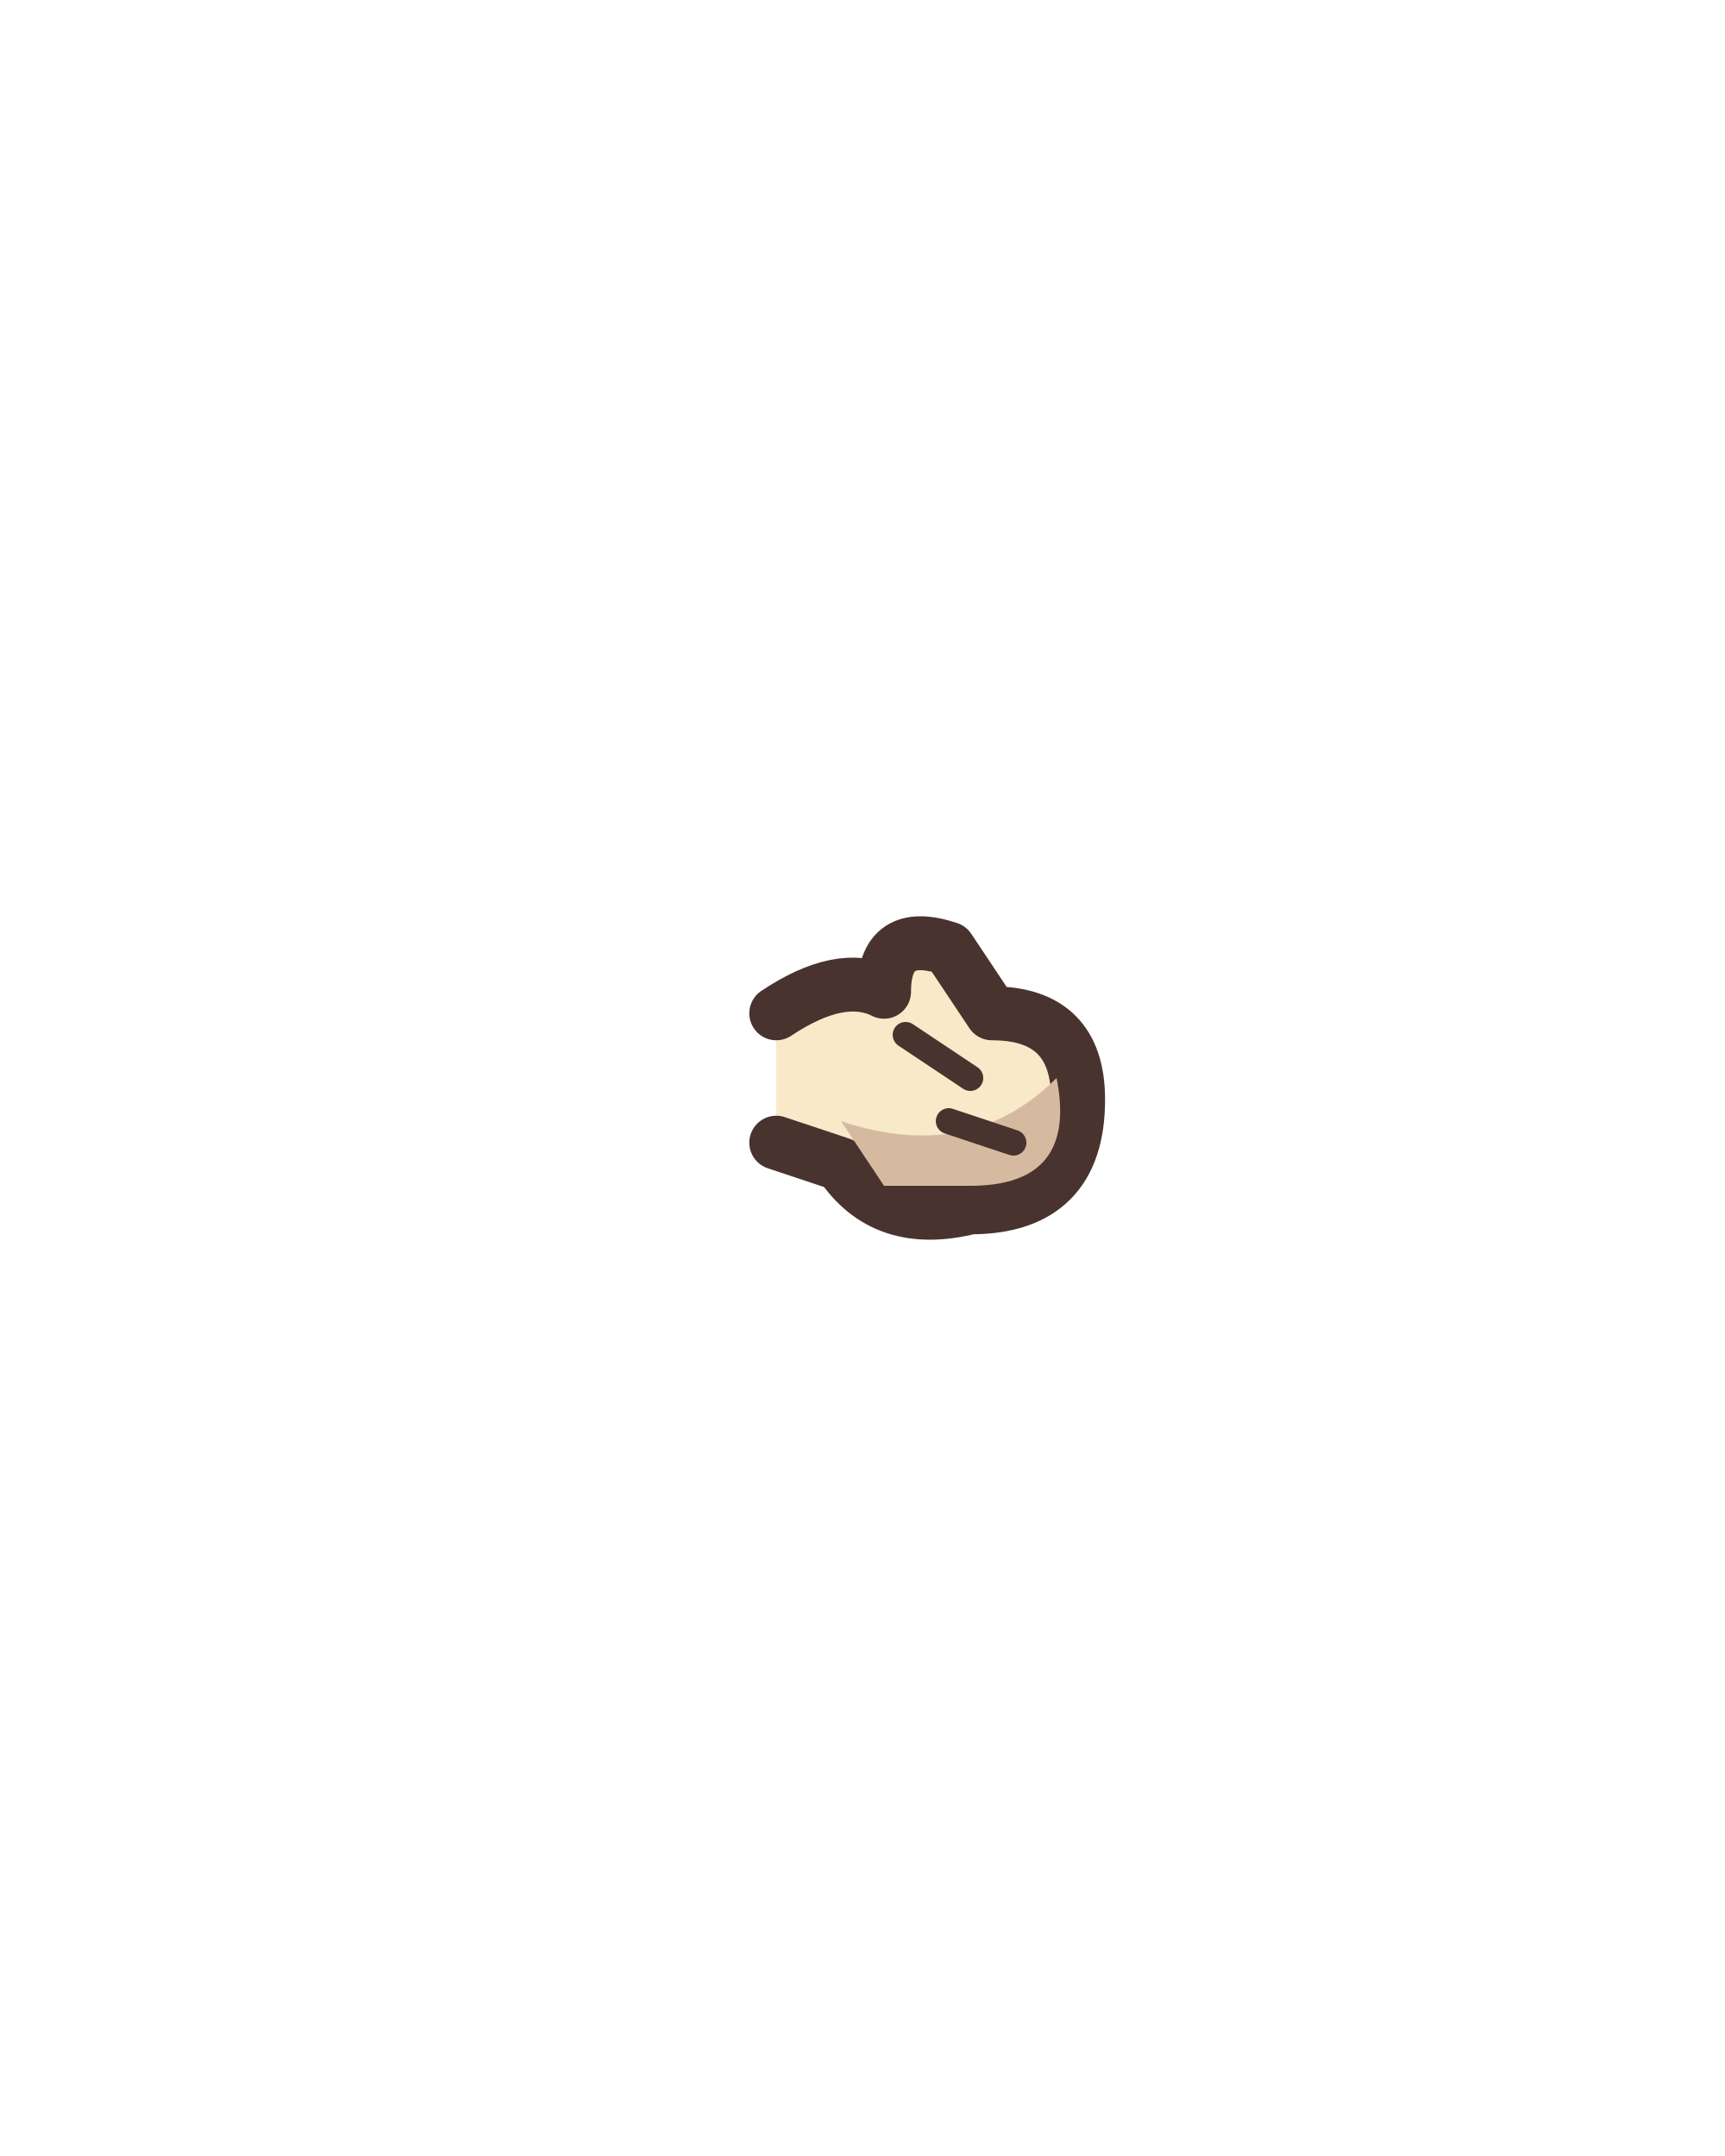
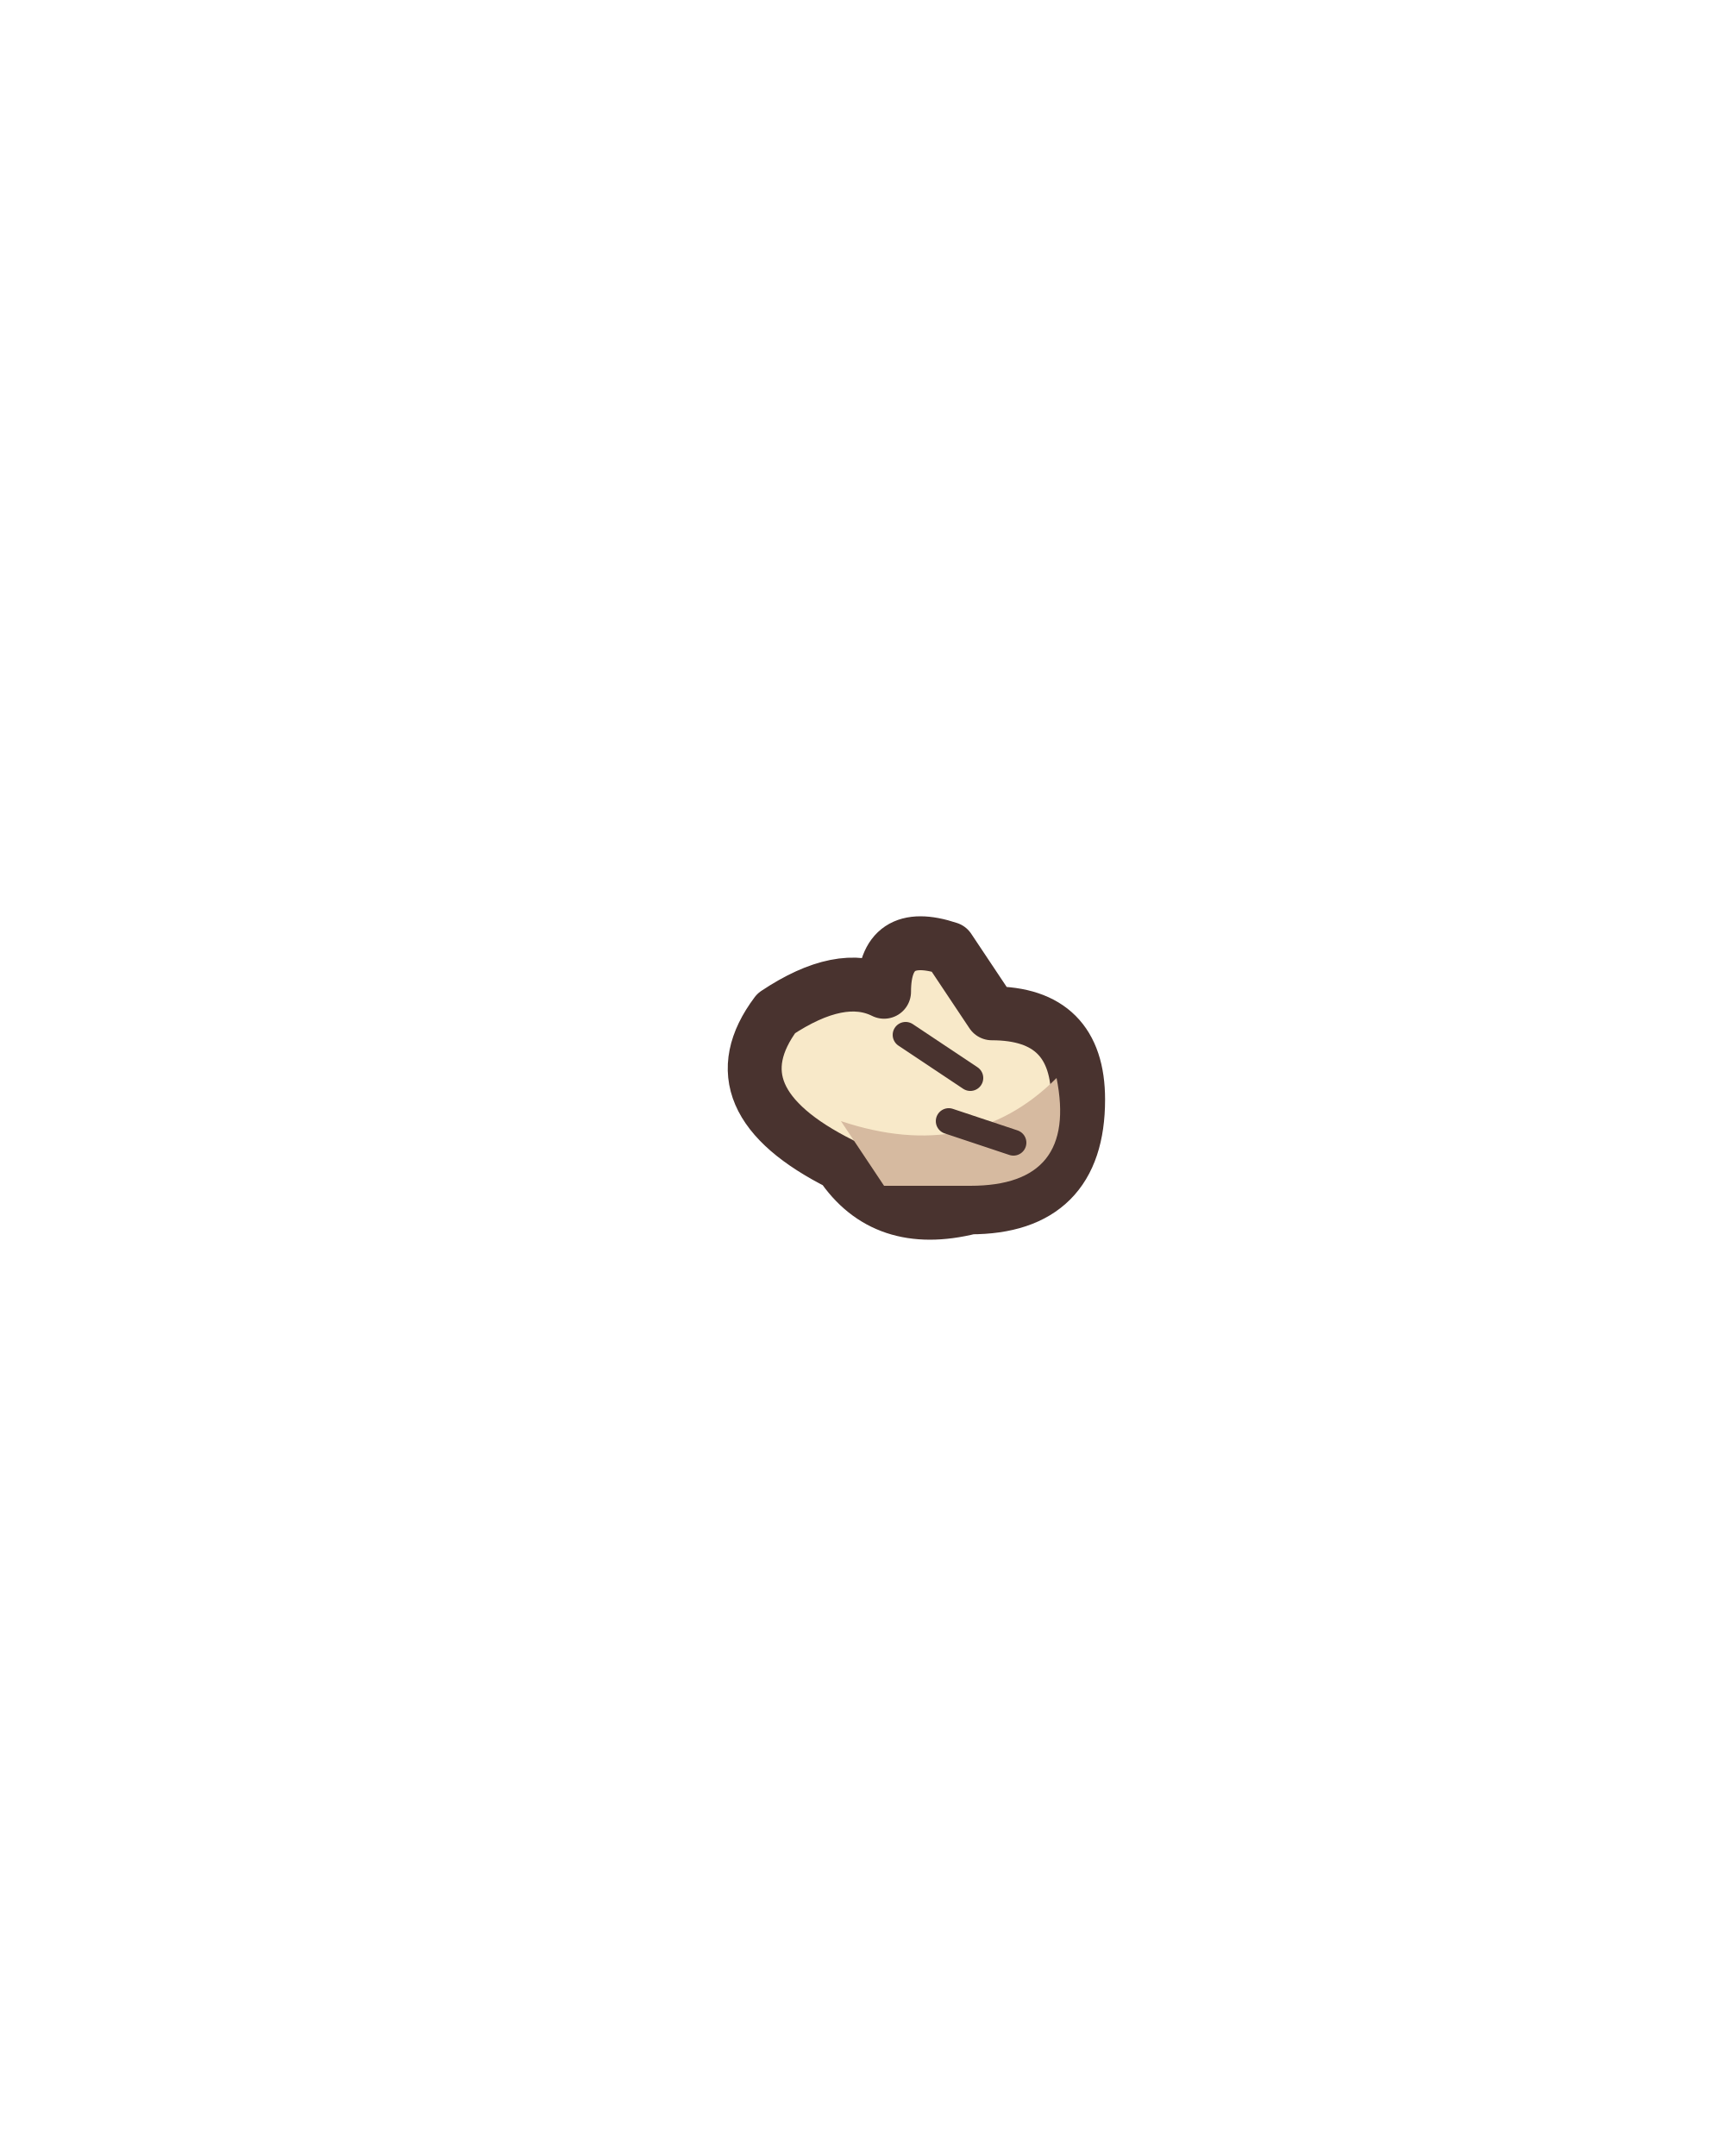
<svg xmlns="http://www.w3.org/2000/svg" viewBox="-40 -50 80 100" width="160" height="200">
  <g stroke="#49332f" stroke-width="2.5" stroke-linejoin="round" stroke-linecap="round">
-     <path fill="#f8e9c9" d="M-4-3Q-1-5 1-4Q1-7 4-6L6-3Q10-3 10 1Q10 6 5 6Q1 7-1 4L-4 3" />
+     <path fill="#f8e9c9" d="M-4-3Q-1-5 1-4Q1-7 4-6L6-3Q10-3 10 1Q10 6 5 6Q1 7-1 4Q-7 1-4-3Z" />
    <path fill="#d6baa0" stroke="none" d="M-1 2Q5 4 9 0Q10 5 5 5L1 5Z" />
    <path fill="none" stroke-width="1.2" d="M2-2l3 2M4 2l3 1" />
  </g>
</svg>
